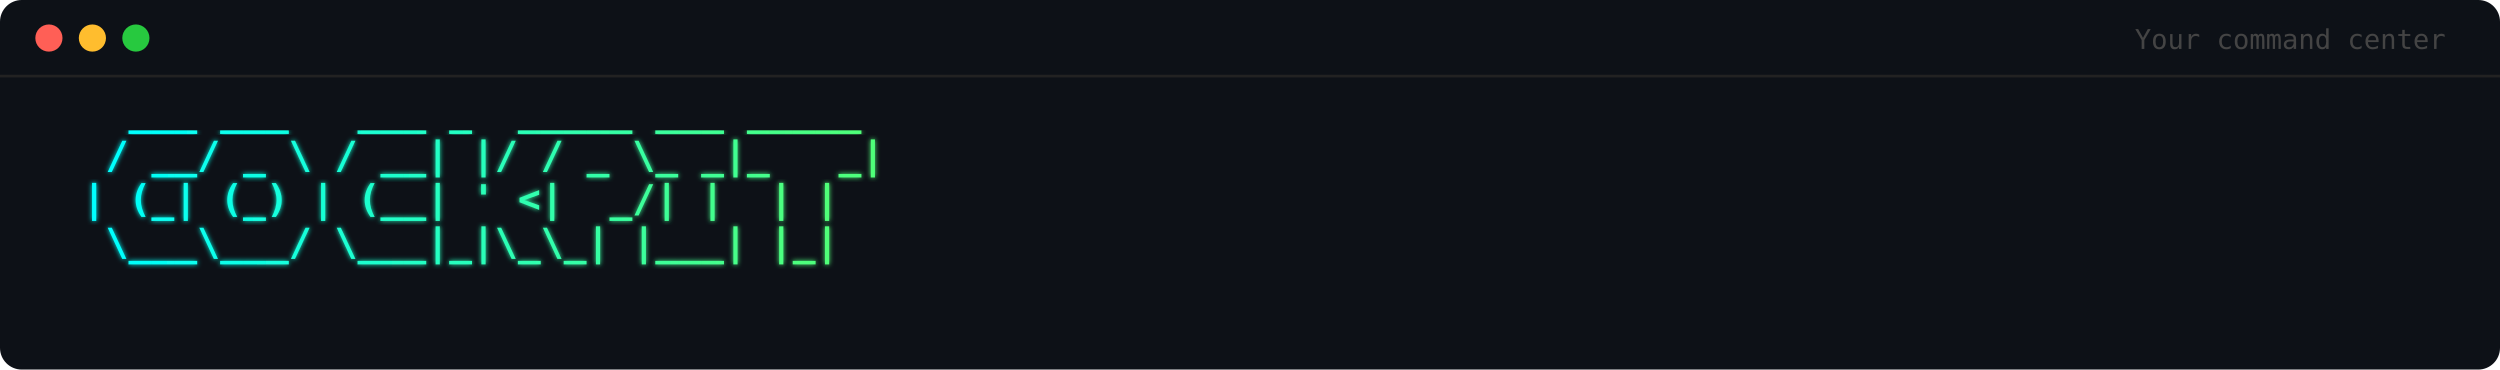
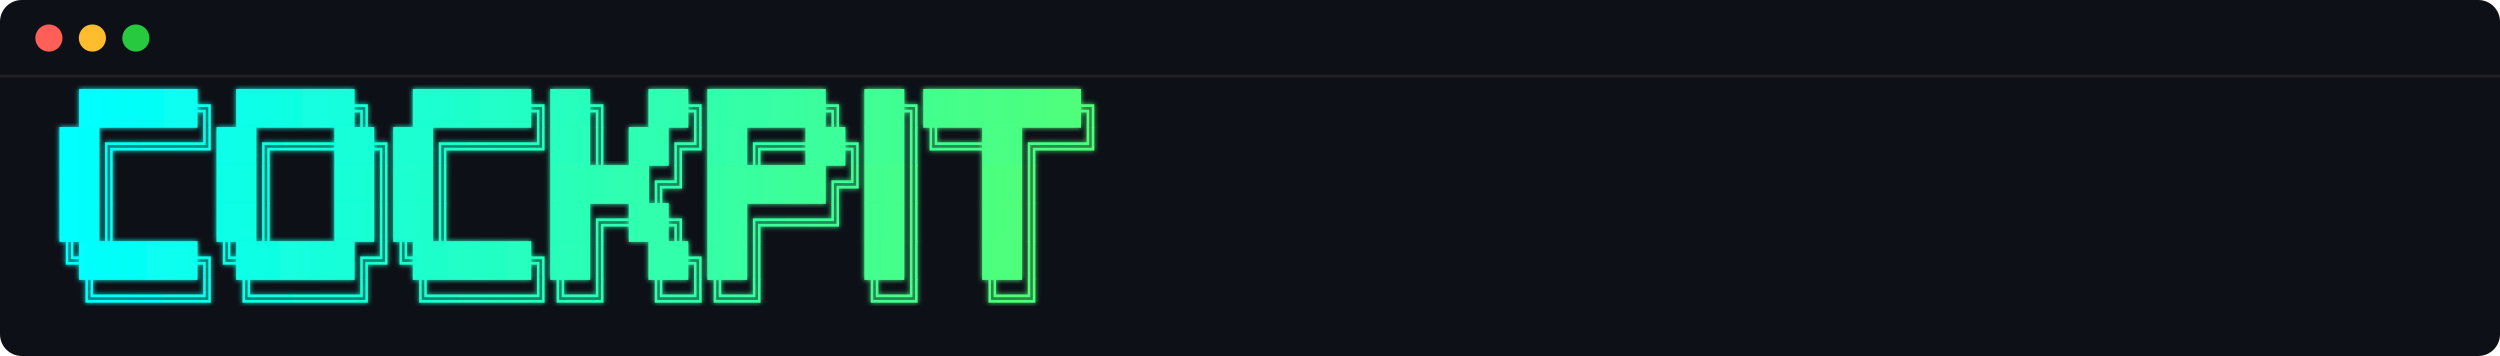
- <svg xmlns="http://www.w3.org/2000/svg" width="920" height="136">
+ <svg xmlns="http://www.w3.org/2000/svg" width="920" height="131">
  <defs>
    <linearGradient id="g" x1="0%" y1="0%" x2="100%" y2="0%">
      <stop offset="0%" style="stop-color:#00ffff" />
      <stop offset="100%" style="stop-color:#50ff78" />
    </linearGradient>
    <filter id="glow">
      <feGaussianBlur stdDeviation="1" result="b" />
      <feMerge>
        <feMergeNode in="b" />
        <feMergeNode in="SourceGraphic" />
      </feMerge>
    </filter>
  </defs>
  <rect width="100%" height="100%" rx="8" fill="#0d1117" />
  <circle cx="18" cy="14" r="5" fill="#ff5f56" />
  <circle cx="34" cy="14" r="5" fill="#ffbd2e" />
  <circle cx="50" cy="14" r="5" fill="#27c93f" />
-   <text x="900" y="18" text-anchor="end" fill="#444" font-family="'SF Mono',monospace" font-size="10">Your command center</text>
  <line x1="0" y1="28" x2="920" y2="28" stroke="#222" stroke-width="1" />
-   <text x="22" y="46" fill="url(#g)" font-family="'SF Mono','Fira Code',monospace" font-size="14" font-weight="bold" filter="url(#glow)" xml:space="preserve">   ___ ___   ___ _  _____ ___ _____ </text>
-   <text x="22" y="62" fill="url(#g)" font-family="'SF Mono','Fira Code',monospace" font-size="14" font-weight="bold" filter="url(#glow)" xml:space="preserve">  / __/ _ \ / __| |/ / _ \_ _|_   _|</text>
-   <text x="22" y="78" fill="url(#g)" font-family="'SF Mono','Fira Code',monospace" font-size="14" font-weight="bold" filter="url(#glow)" xml:space="preserve"> | (_| (_) | (__| ' &lt;|  _/| |  | |  </text>
-   <text x="22" y="94" fill="url(#g)" font-family="'SF Mono','Fira Code',monospace" font-size="14" font-weight="bold" filter="url(#glow)" xml:space="preserve">  \___\___/ \___|_|\_\_| |___| |_|  </text>
+   <text x="22" y="44" fill="url(#g)" font-family="'SF Mono','Fira Code',monospace" font-size="12" font-weight="bold" filter="url(#glow)" xml:space="preserve"> ██████╗ ██████╗  ██████╗██╗  ██╗██████╗ ██╗████████╗</text>
+   <text x="22" y="58" fill="url(#g)" font-family="'SF Mono','Fira Code',monospace" font-size="12" font-weight="bold" filter="url(#glow)" xml:space="preserve">██╔════╝██╔═══██╗██╔════╝██║ ██╔╝██╔══██╗██║╚══██╔══╝</text>
+   <text x="22" y="72" fill="url(#g)" font-family="'SF Mono','Fira Code',monospace" font-size="12" font-weight="bold" filter="url(#glow)" xml:space="preserve">██║     ██║   ██║██║     █████╔╝ ██████╔╝██║   ██║   </text>
+   <text x="22" y="86" fill="url(#g)" font-family="'SF Mono','Fira Code',monospace" font-size="12" font-weight="bold" filter="url(#glow)" xml:space="preserve">██║     ██║   ██║██║     ██╔═██╗ ██╔═══╝ ██║   ██║   </text>
+   <text x="22" y="100" fill="url(#g)" font-family="'SF Mono','Fira Code',monospace" font-size="12" font-weight="bold" filter="url(#glow)" xml:space="preserve">╚██████╗╚██████╔╝╚██████╗██║  ██╗██║     ██║   ██║   </text>
+   <text x="22" y="114" fill="url(#g)" font-family="'SF Mono','Fira Code',monospace" font-size="12" font-weight="bold" filter="url(#glow)" xml:space="preserve"> ╚═════╝ ╚═════╝  ╚═════╝╚═╝  ╚═╝╚═╝     ╚═╝   ╚═╝   </text>
</svg>
